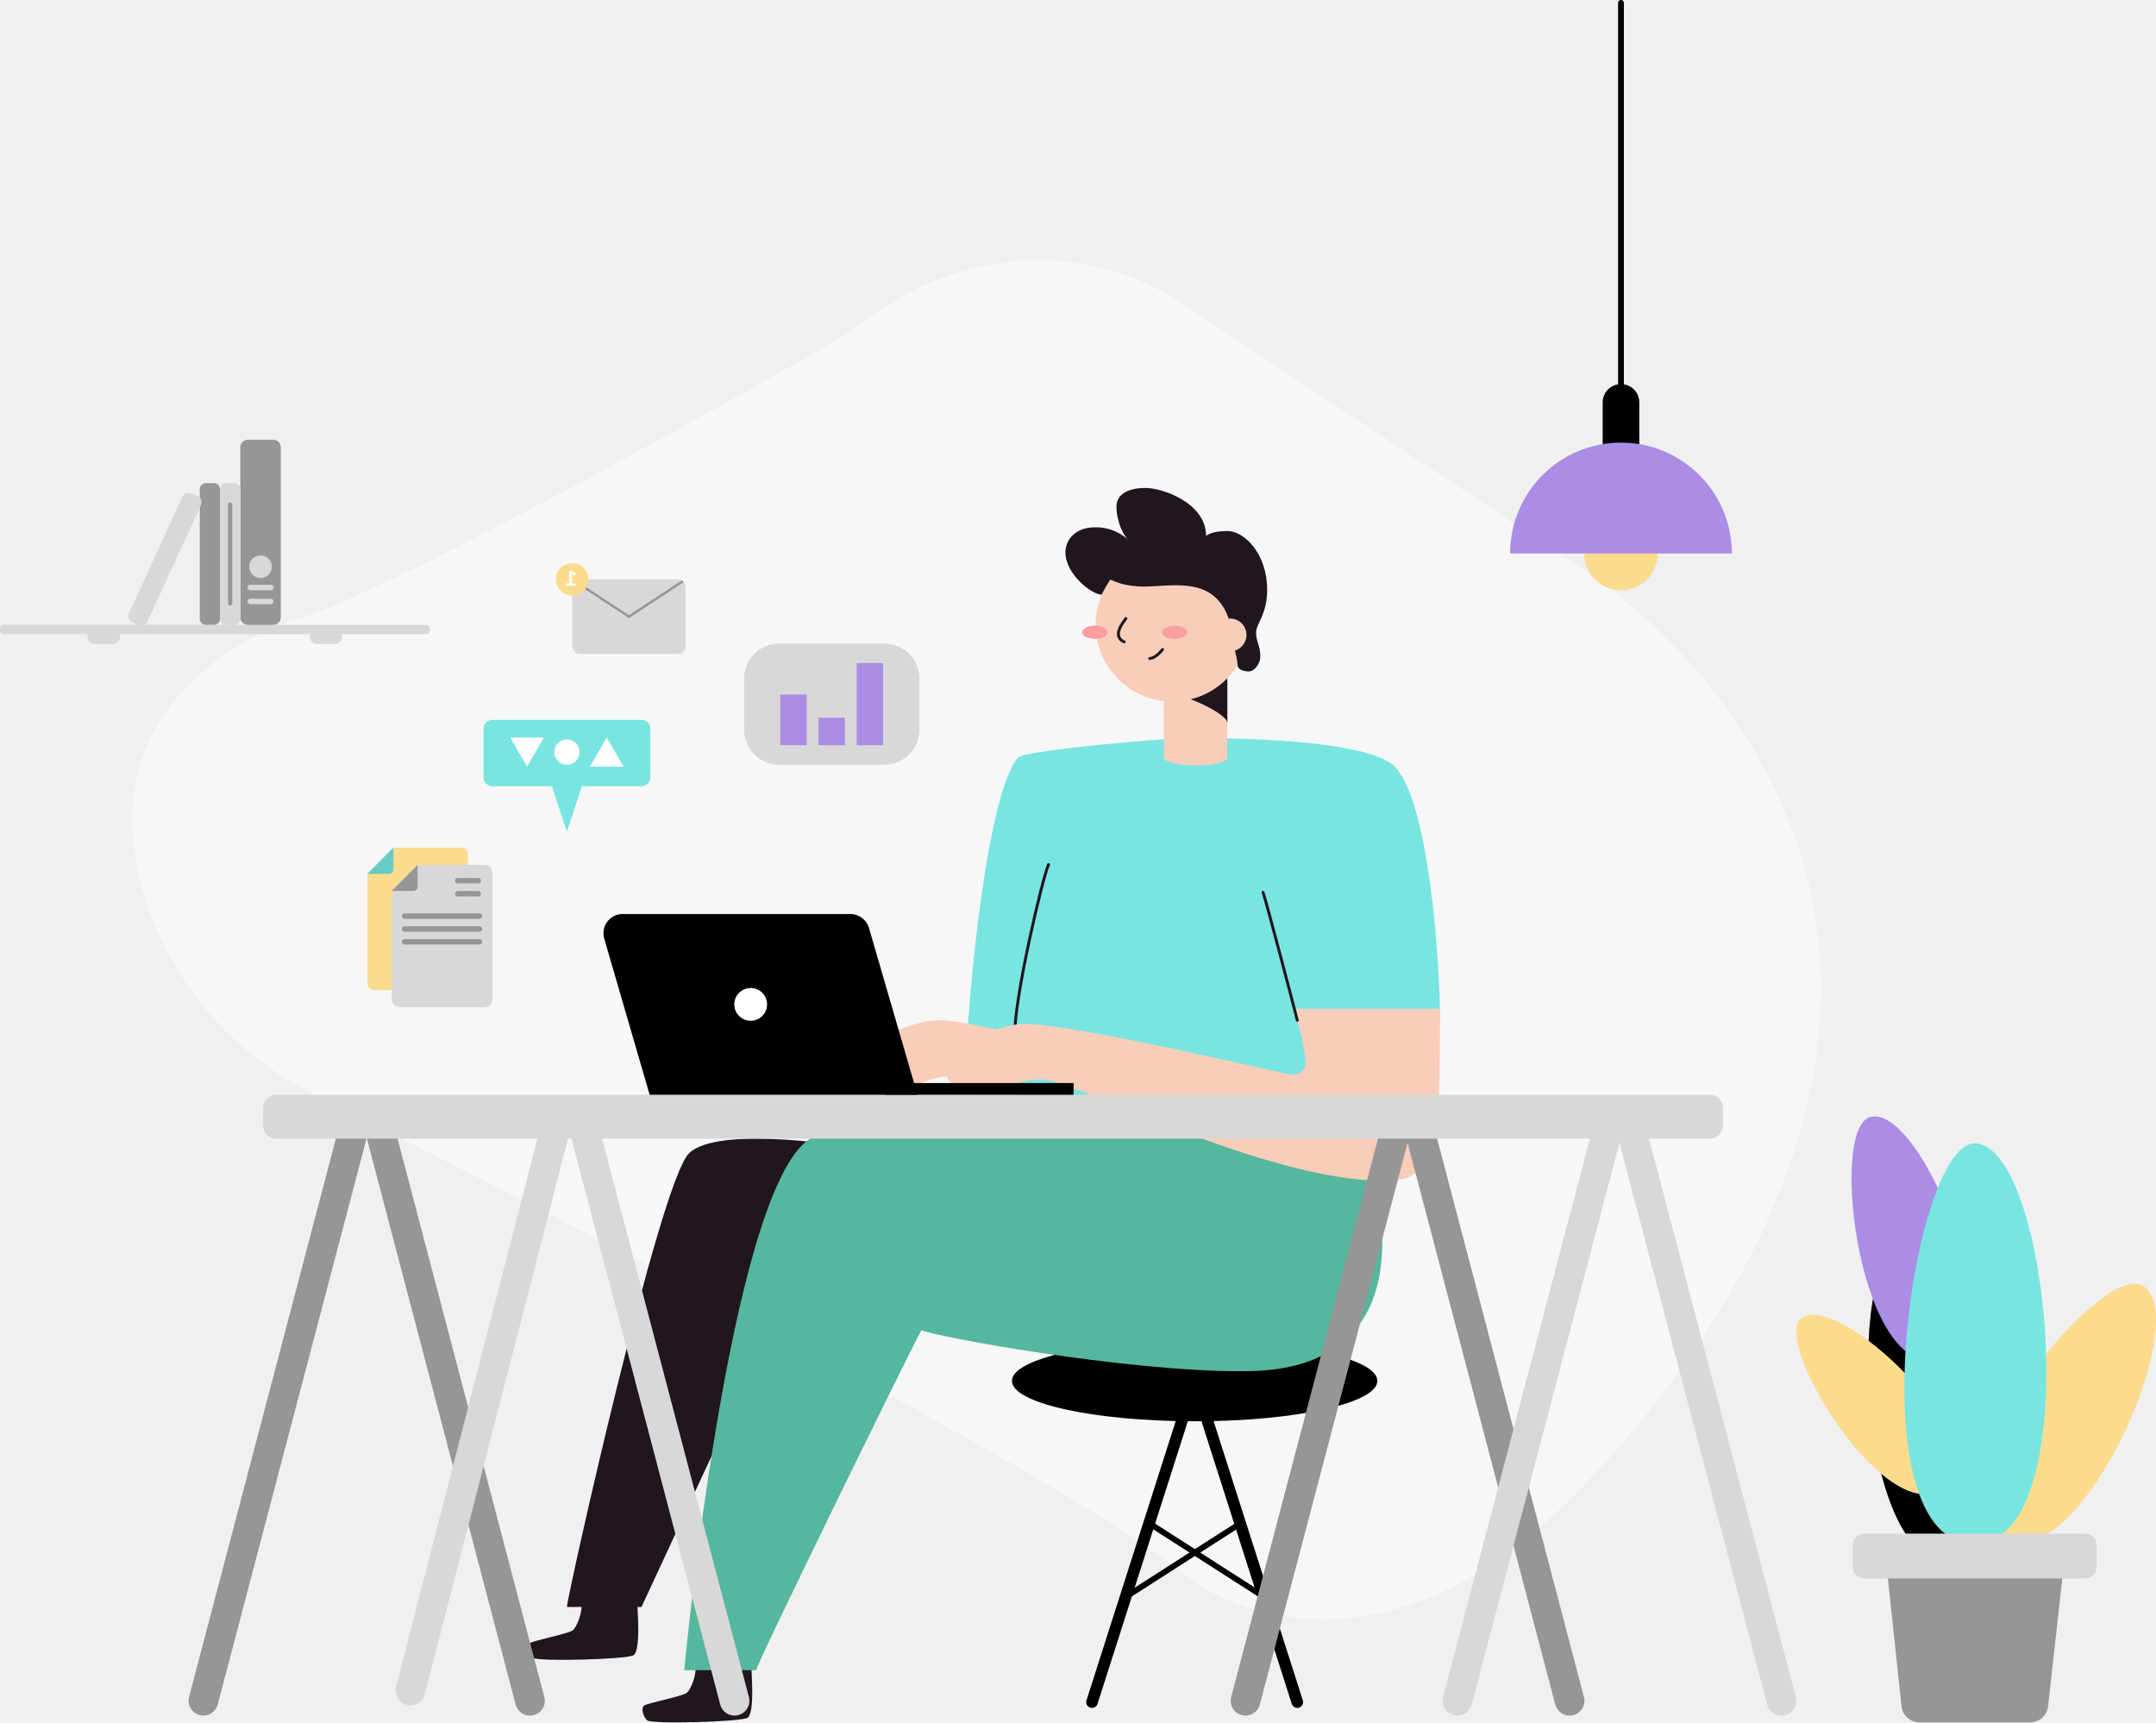
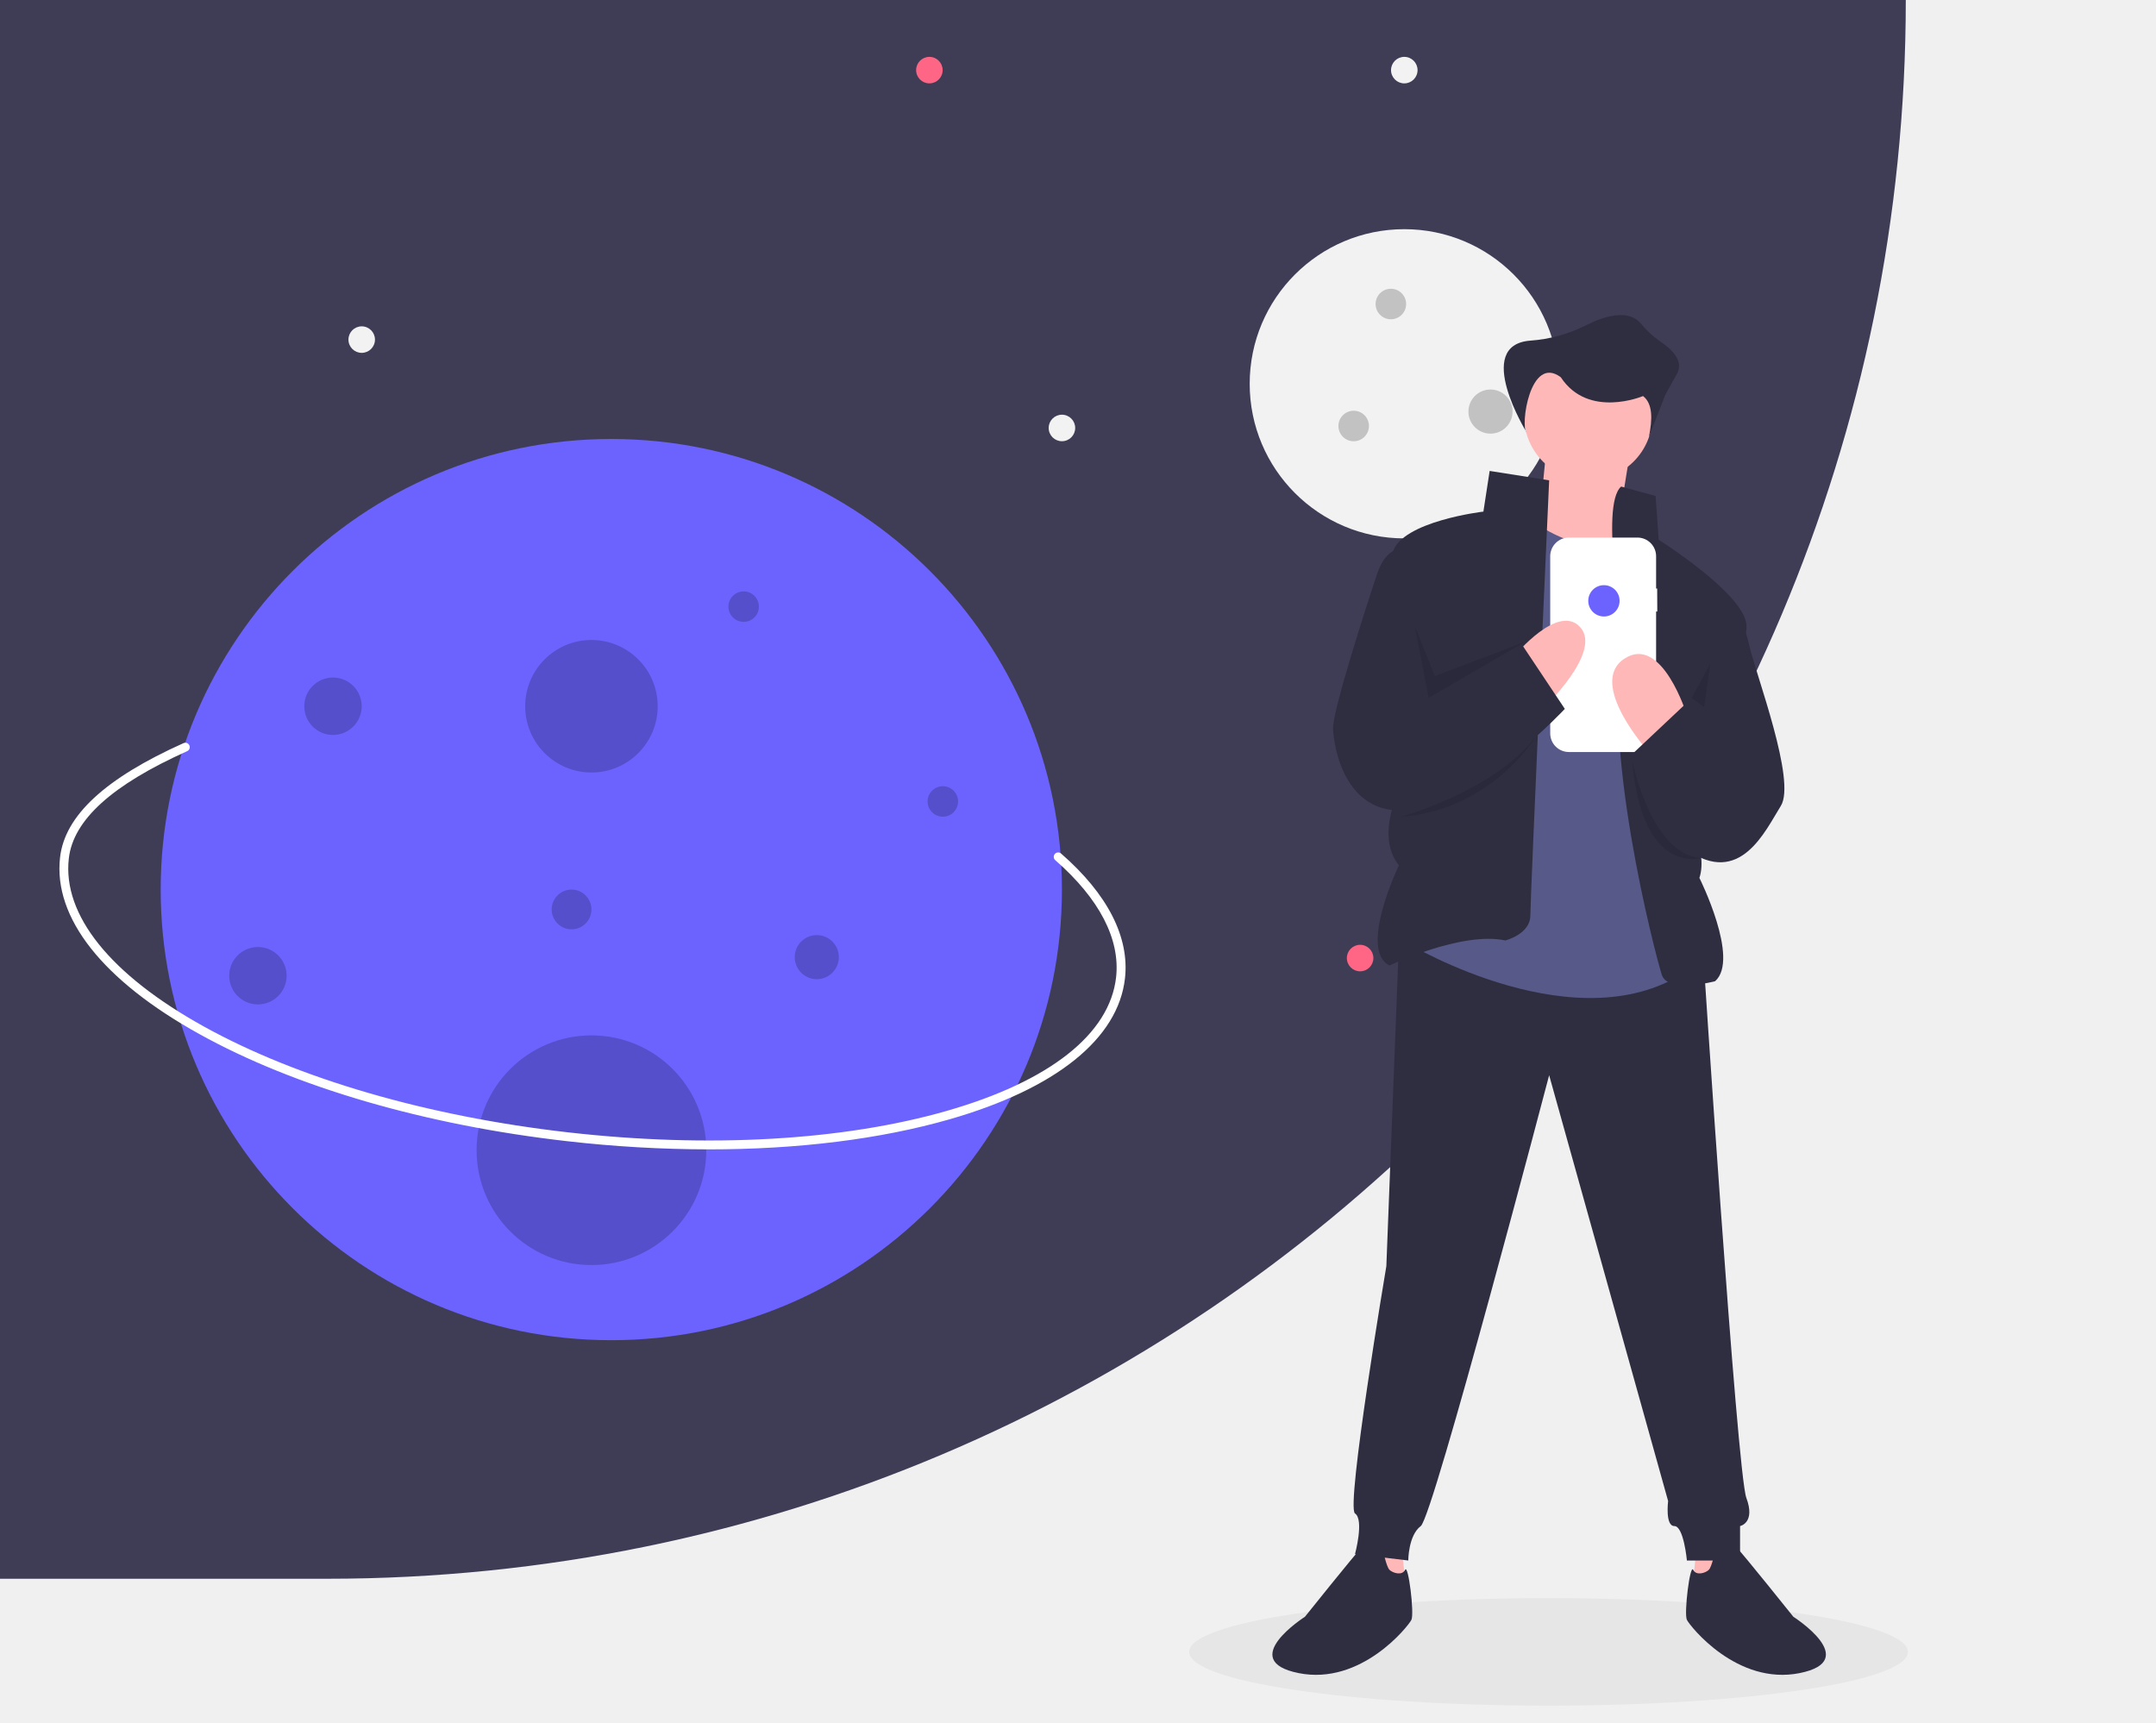
<svg xmlns="http://www.w3.org/2000/svg" id="Layer_1" data-name="Layer 1" viewBox="0 0 744.66 594.92">
  <defs>
-     <style>.cls-1{fill:#f7f7f7;}.cls-12,.cls-14,.cls-2,.cls-3,.cls-4{fill:none;stroke-linecap:round;}.cls-14,.cls-2,.cls-3{stroke:#000;}.cls-2,.cls-3,.cls-4{stroke-miterlimit:10;}.cls-2{stroke-width:4px;}.cls-14,.cls-3{stroke-width:2px;}.cls-4{stroke:#1f161e;}.cls-5{fill:#fbdc8e;}.cls-6{fill:#969696;}.cls-7{fill:#ab8de5;}.cls-8{fill:#78e5e1;}.cls-9{fill:#d8d8d8;}.cls-10{fill:#64ccc4;}.cls-11,.cls-13{fill:#fff;}.cls-12{stroke:#969696;stroke-width:0.82px;}.cls-12,.cls-14{stroke-linejoin:round;}.cls-13{isolation:isolate;font-size:7.3px;font-family:Arial-BoldMT, Arial;font-weight:700;}.cls-15{fill:#1f161e;}.cls-16{fill:#55b79d;}.cls-17{fill:#f8cdba;}.cls-18{fill:#fa9e9f;}</style>
+     <style>.cls-1{fill:#e6e6e6;}.cls-2{fill:#3f3d56;}.cls-3{fill:#f2f2f2;}.cls-4{fill:#ff6584;}.cls-5{fill:#6c63ff;}.cls-6{opacity:0.2;}.cls-11,.cls-6{isolation:isolate;}.cls-7{fill:#fff;}.cls-8{fill:#ffb8b8;}.cls-9{fill:#2f2e41;}.cls-10{fill:#575a89;}.cls-11{opacity:0.1;}</style>
  </defs>
-   <path class="cls-1" d="M297.73,111.31A154.84,154.84,0,0,1,282.86,121c-33.3,18.92-151.23,85.27-181.2,93,0,0-74.75,22.63-51.6,96.29A114,114,0,0,0,107.8,377.6c72,36.3,255.84,130.2,299.8,165.06a73.37,73.37,0,0,0,26,13.46c22,6.07,59.2,7,101.09-31.12,0,0,156.87-137.16,65.71-274.52a197,197,0,0,0-55.26-54.81L412,107.23c-.2-.13-.4-.27-.59-.42C407.55,103.86,357.57,67.52,297.73,111.31Z" />
-   <g id="Layer_2-2" data-name="Layer 2-2">
-     <ellipse cx="412.62" cy="476.96" rx="63.11" ry="13.95" />
-     <line class="cls-2" x1="448.07" y1="587.91" x2="412.62" y2="476.96" />
-     <line class="cls-2" x1="377.17" y1="587.91" x2="412.62" y2="476.96" />
-     <line class="cls-3" x1="396.91" y1="526.14" x2="436.43" y2="551.48" />
-     <line class="cls-3" x1="388.96" y1="551.48" x2="428.49" y2="526.14" />
-     <path class="cls-4" d="M351.41,386.38c-.81-7.37-.74-24.6-.9-29.52" />
-     <path d="M566.2,139v21.85a6.32,6.32,0,0,1-6.33,6.33h0a6.33,6.33,0,0,1-6.33-6.33V139a6.33,6.33,0,0,1,6.33-6.33h0A6.32,6.32,0,0,1,566.2,139Z" />
-     <circle class="cls-5" cx="559.87" cy="191.17" r="12.7" />
-     <path class="cls-5" d="M161.64,298.72v-3.56a2.39,2.39,0,0,0-2.38-2.38H136.87a2.37,2.37,0,0,0-1.68.7l-7.58,7.58a2.35,2.35,0,0,0-.7,1.68v36.88a2.4,2.4,0,0,0,2.38,2.38h6" />
-     <path d="M677.46,540.14C641,547,637.6,433.6,656.6,430,679.78,425.59,711.9,533.6,677.46,540.14Z" />
-     <path class="cls-5" d="M690.56,531.46c-28.95-16.38,34.34-96,49.46-87.46C758.43,454.44,717.91,547,690.56,531.46Z" />
-     <path class="cls-6" d="M656.75,589.28,652.14,546c0-.22,0-.44,0-.67a6.24,6.24,0,0,1,6.24-6.25H706a6.12,6.12,0,0,1,.74,0,6.26,6.26,0,0,1,5.47,7l-4.82,43.28a6.25,6.25,0,0,1-6.21,5.56H663A6.26,6.26,0,0,1,656.75,589.28Z" />
-     <path class="cls-7" d="M670.2,469.51c-27.71,8.06-38.8-79.47-24.33-83.67C663.48,380.72,696.36,461.91,670.2,469.51Z" />
-     <path class="cls-5" d="M671.91,513.48C652.69,530,612,464.1,622,455.48,634.22,445,690.06,497.91,671.91,513.48Z" />
-     <path class="cls-8" d="M682,533.24c-41.49,0-21.66-138.3,0-138.3C708.33,394.94,721.14,533.24,682,533.24Z" />
-     <rect class="cls-9" x="639.9" y="529.72" width="84.3" height="15.48" rx="4.05" />
-     <path class="cls-9" d="M143.48,299.51l-7.4,7.4a2.69,2.69,0,0,0-.78,1.9v36.4A2.7,2.7,0,0,0,138,347.9h29.39a2.7,2.7,0,0,0,2.68-2.69v-43.8h0a2.68,2.68,0,0,0-2.68-2.68h-22A2.68,2.68,0,0,0,143.48,299.51Z" />
-     <path class="cls-6" d="M144.26,298.72v7.54a1.5,1.5,0,0,1-1.5,1.5h-7.47" />
-     <path class="cls-10" d="M135.86,292.78v7.54a1.52,1.52,0,0,1-1.51,1.51h-7.47" />
-     <rect class="cls-8" x="166.99" y="248.65" width="57.62" height="22.9" rx="3.03" />
-     <polygon class="cls-8" points="202.75 266.23 188.87 266.23 195.81 287.25 202.75 266.23" />
-     <polygon class="cls-11" points="203.75 264.82 215.38 264.82 209.56 254.75 203.75 264.82" />
-     <polygon class="cls-11" points="187.87 254.75 176.23 254.75 182.05 264.82 187.87 254.75" />
-     <circle class="cls-11" cx="195.81" cy="259.79" r="4.37" />
-     <rect class="cls-9" x="197.65" y="200.12" width="39.14" height="25.76" rx="2.65" />
-     <line class="cls-12" x1="217.22" y1="213" x2="235.56" y2="200.93" />
-     <line class="cls-12" x1="217.22" y1="213" x2="197.65" y2="200.12" />
-     <circle class="cls-5" cx="197.65" cy="200.12" r="5.6" />
-     <text class="cls-13" transform="matrix(-1, 0, 0, 1, 199.27, 202.28)">1</text>
-     <rect class="cls-9" y="215.83" width="148.46" height="3.22" rx="1.23" />
-     <rect class="cls-6" x="83" y="151.89" width="13.99" height="63.94" rx="2.56" />
-     <rect class="cls-9" x="76" y="166.88" width="7" height="48.95" rx="2.13" />
-     <rect class="cls-6" x="69" y="166.88" width="7" height="48.95" rx="2.06" />
-     <rect class="cls-9" x="32.48" y="189.67" width="48.95" height="7" rx="2.2" transform="translate(-142.36 164.33) rotate(-65.34)" />
-     <circle class="cls-9" cx="90" cy="195.74" r="3.91" />
-     <path class="cls-9" d="M94.48,202.93h0a.94.94,0,0,1-.94.94H86.46a.94.94,0,0,1-.94-.94h0a.94.94,0,0,1,.94-.94h7.08A.94.94,0,0,1,94.48,202.93Z" />
-     <path class="cls-9" d="M94.48,207.74h0a.94.94,0,0,1-.94.94H86.46a.94.94,0,0,1-.94-.94h0a.94.94,0,0,1,.94-.94h7.08A.94.94,0,0,1,94.48,207.74Z" />
-     <path class="cls-6" d="M166.12,304.18h0a.94.94,0,0,1-.94.94H158.1a.94.94,0,0,1-.94-.94h0a.94.94,0,0,1,.94-.94h7.08A.94.94,0,0,1,166.12,304.18Z" />
-     <path class="cls-6" d="M166.12,308.7h0a.94.94,0,0,1-.94.94H158.1a.94.94,0,0,1-.94-.94h0a.94.94,0,0,1,.94-.94h7.08A.94.94,0,0,1,166.12,308.7Z" />
-     <path class="cls-6" d="M166.53,316.43h0a.94.94,0,0,1-.94.94H139.74a.94.94,0,0,1-.94-.94h0a.94.94,0,0,1,.94-.94h25.85A.94.94,0,0,1,166.53,316.43Z" />
-     <path class="cls-6" d="M166.53,320.87h0a.94.94,0,0,1-.94.94H139.74a.94.94,0,0,1-.94-.94h0a.94.94,0,0,1,.94-.94h25.85A.94.94,0,0,1,166.53,320.87Z" />
-     <path class="cls-6" d="M166.53,325.31h0a.94.94,0,0,1-.94.94H139.74a.94.94,0,0,1-.94-.94h0a.94.94,0,0,1,.94-.94h25.85A.94.94,0,0,1,166.53,325.31Z" />
-     <rect class="cls-6" x="78.77" y="173.54" width="1.46" height="35.62" rx="0.73" />
-     <path class="cls-9" d="M118.23,219.93h0a2.48,2.48,0,0,1-2.49,2.49h-6.26a2.49,2.49,0,0,1-2.49-2.49h0a2.49,2.49,0,0,1,2.49-2.49h6.26A2.48,2.48,0,0,1,118.23,219.93Z" />
-     <path class="cls-9" d="M41.47,219.93h0A2.48,2.48,0,0,1,39,222.42H32.72a2.49,2.49,0,0,1-2.49-2.49h0a2.49,2.49,0,0,1,2.49-2.49H39A2.48,2.48,0,0,1,41.47,219.93Z" />
-     <rect class="cls-9" x="257.01" y="222.31" width="60.51" height="41.81" rx="12" />
-     <rect class="cls-7" x="295.9" y="229.04" width="9.1" height="28.35" />
-     <rect class="cls-7" x="282.71" y="247.9" width="9.1" height="9.5" />
-     <rect class="cls-7" x="269.53" y="239.9" width="9.1" height="17.49" />
-     <path class="cls-7" d="M559.86,152.88a38.29,38.29,0,0,0-38.29,38.29h76.6a38.28,38.28,0,0,0-38.3-38.28Z" />
-     <line class="cls-14" x1="559.87" y1="1" x2="559.87" y2="139.92" />
-     <path class="cls-15" d="M240.09,574.68c.81,3.12-1.4,9-3,10.12s-13.39,3.46-14.6,4.29-.38,3.73,1,5.12,31.83.55,34.6-.83,1.38-16.33,1.38-18.7" />
-     <path class="cls-8" d="M351.5,387.89c12.23-.72,26.37-2.18,26.37-2.18l64.47-4.43s55-10.1,55-29.57-3.74-75.07-15.74-87.07c-3.87-3.88-19.11-9.74-70.49-9.74-8.61,0-56.87,4.24-59.31,6.67C341.42,272,334.11,341.83,333.37,373.1l17.14,6.15S351.23,384.14,351.5,387.89Z" />
-     <path class="cls-15" d="M256.32,480.24l-34.76,74.81H195.81c0-3.3,32-146.67,42.14-156.67s56.8-2.39,61.49-1" />
-     <path class="cls-16" d="M279.49,393.49c-27.77,18.68-43.16,183.4-43.16,183.4h24.83c.25-2.46,54.18-112.56,57.11-117.46,4.41,2.2,69.74,14.2,110.12,14.2,13,0,49.06-.93,49.06-45,0-31.87-7-38.15-8.2-44C448.54,381.07,288.51,387.49,279.49,393.49Z" />
-     <path class="cls-17" d="M296.84,369.11c0,4.46,7.52,7.74,11.7,7.74,6,0,11.29-5.23,21.43-5.23,4.06,0,7.31,7.84,21.31,13.48l-.77-28.24c-14.76-2.9-20.14-4.45-26.66-4.45C315.77,352.41,296.84,359.77,296.84,369.11Z" />
-     <path class="cls-15" d="M200.72,553.07c.81,3.12-1.4,9-3,10.12s-13.39,3.47-14.6,4.3-.38,3.74,1,5.12,31.83.56,34.6-.83,1.38-16.33,1.38-18.71" />
-     <path class="cls-17" d="M402,230.89h21.89v30.66c0,3.88-21.89,3.77-21.89,0Z" />
-     <path class="cls-15" d="M423.91,233.15v16.64c0-3.15-12.76-8.79-14.76-8.79C409.15,241,420.73,233.15,423.91,233.15Z" />
-     <circle class="cls-17" cx="404.92" cy="215.8" r="26.5" />
-     <path class="cls-15" d="M383.51,200.21a36.64,36.64,0,0,0-3,5.19c-3.4,0-12.53-7.05-12.53-14.66,0-3.5,2.62-8.62,10.41-8.62a16.78,16.78,0,0,1,11.3,4.31c-1.37-1.08-4.07-5.89-4.07-11.55,0-3.55,3.2-6.34,10-6.34,5.95,0,20.95,5.2,20.95,16.59.65-.51,2.27-1.71,7.43-1.71,5.66,0,13.66,7.72,13.66,20.25,0,8.7-3.83,11.71-3.83,14.84s1.47,4.44,1.47,8.13c0,3.19-2.55,5.28-3.84,5.28-2.5,0-4-.87-4-2.2,0-1.95-1.77-8-1.77-9.56-.82-9.11-4.89-13.66-8.44-15.66-6.56-3.74-15.78-1.9-22.11-1.9-7.43,0-14.29-2.39-17.57-7.6" />
-     <circle class="cls-17" cx="424.87" cy="219.3" r="5.65" />
-     <ellipse class="cls-18" cx="378.16" cy="218.38" rx="4.38" ry="2.28" />
-     <ellipse class="cls-18" cx="405.71" cy="218.38" rx="4.38" ry="2.28" />
-     <path class="cls-4" d="M388.27,221.72c-4.41-2-.23-6.9.59-8.07" />
-     <path class="cls-4" d="M401.52,224.34c-1.07,1.47-3.1,3.11-4.42,3.11" />
-     <path class="cls-4" d="M350.51,356.86c0-13,9.65-54,11.65-58.24" />
-     <path class="cls-17" d="M446.89,348.43c.46,1.09,4,13.59,4,19,0,3-3,3.75-4.75,3.75s-74.28-17.52-92.45-17.52c-8.07,0-27,7.36-27,16.71,0,4.45,7.52,7.74,11.69,7.74,6,0,11.29-5.24,21.44-5.24,11.49,0,75.95,35,118.59,35,18.5,0,18.93-13.37,18.93-59.46Z" />
-     <path class="cls-4" d="M448.07,352.41c-1.1-4.42-10.61-40.69-11.83-44.2" />
-     <path class="cls-6" d="M65.3,586.14,116.5,391.4a5.12,5.12,0,0,1,6.25-3.65h0A5.11,5.11,0,0,1,126.4,394L75.2,588.75A5.11,5.11,0,0,1,69,592.4h0A5.13,5.13,0,0,1,65.3,586.14Z" />
-     <path class="cls-6" d="M136.82,391.41,188,586.15a5.11,5.11,0,0,1-3.65,6.25h0a5.12,5.12,0,0,1-6.25-3.64L126.91,394a5.12,5.12,0,0,1,3.65-6.25h0A5.12,5.12,0,0,1,136.82,391.41Z" />
-     <path class="cls-9" d="M207.46,391.41l51.2,194.74A5.11,5.11,0,0,1,255,592.4h0a5.11,5.11,0,0,1-6.25-3.65L197.56,394a5.12,5.12,0,0,1,3.65-6.25h0A5.11,5.11,0,0,1,207.46,391.41Z" />
-     <path class="cls-9" d="M136.81,582.59l50.34-195.32a5.13,5.13,0,0,1,6.25-3.68h0a5.12,5.12,0,0,1,3.68,6.24L146.74,585.15a5.11,5.11,0,0,1-6.24,3.69h0A5.12,5.12,0,0,1,136.81,582.59Z" />
-     <rect class="cls-6" x="511.41" y="384.29" width="10.24" height="211.6" rx="5.12" transform="translate(-107.64 147.44) rotate(-14.73)" />
-     <path class="cls-6" d="M425.24,586.16l51.2-194.75a5.12,5.12,0,0,1,6.25-3.65h0a5.12,5.12,0,0,1,3.65,6.26l-51.2,194.74a5.12,5.12,0,0,1-6.25,3.65h0A5.12,5.12,0,0,1,425.24,586.16Z" />
-     <rect class="cls-9" x="90.86" y="378.14" width="504.23" height="15.15" rx="4.53" />
-     <rect class="cls-9" x="584.59" y="384.29" width="10.24" height="211.6" rx="5.12" transform="translate(-105.23 166.05) rotate(-14.73)" />
-     <rect class="cls-9" x="423.17" y="484.97" width="211.6" height="10.24" rx="5.12" transform="translate(-79.51 877.06) rotate(-75.27)" />
-     <path d="M208.67,324.12a6.79,6.79,0,0,1-.24-1.9,6.62,6.62,0,0,1,6.72-6.51h78.5a6.71,6.71,0,0,1,6.48,4.79l16.76,57.64H224.38Z" />
-     <circle class="cls-11" cx="259.28" cy="346.92" r="5.66" />
-     <rect x="305.9" y="374.09" width="64.91" height="4.05" />
-   </g>
+   <ellipse class="cls-1" cx="534.85" cy="570.57" rx="124.13" ry="18.57" />
+   <path class="cls-2" d="M0,0H658.24c0,301.17-244.15,545.31-545.31,545.31H0V0Z" />
+   <circle class="cls-3" cx="485.03" cy="132.56" r="53.4" />
+   <circle class="cls-4" cx="321" cy="24.22" r="4.58" />
+   <circle class="cls-4" cx="469.77" cy="330.92" r="4.58" />
+   <circle class="cls-3" cx="485.03" cy="24.22" r="4.58" />
+   <circle class="cls-3" cx="549.12" cy="244.71" r="4.58" />
+   <circle class="cls-3" cx="366.78" cy="147.82" r="4.58" />
+   <circle class="cls-3" cx="124.93" cy="117.3" r="4.58" />
+   <circle class="cls-5" cx="211.14" cy="307.27" r="155.64" />
+   <circle class="cls-6" cx="204.28" cy="243.94" r="22.89" />
+   <circle class="cls-6" cx="204.28" cy="397.29" r="39.67" />
+   <circle class="cls-6" cx="89.08" cy="337.02" r="9.92" />
+   <circle class="cls-6" cx="480.39" cy="105.01" r="5.27" />
+   <circle class="cls-6" cx="256.85" cy="209.53" r="5.27" />
+   <circle class="cls-6" cx="197.41" cy="314.13" r="6.87" />
+   <circle class="cls-6" cx="467.55" cy="147.14" r="5.27" />
+   <circle class="cls-6" cx="325.65" cy="276.83" r="5.27" />
+   <circle class="cls-6" cx="514.8" cy="142.16" r="7.62" />
+   <circle class="cls-6" cx="282.11" cy="330.6" r="7.62" />
+   <circle class="cls-6" cx="115.01" cy="243.94" r="9.92" />
+   <path class="cls-7" d="M244.86,397a435.77,435.77,0,0,1-49-2.83c-48.91-5.56-94-18.68-127-37-33.4-18.5-50.49-40.16-48.12-61,1.63-14.43,15.59-27.35,42.65-39.49a1.52,1.52,0,0,1,1.25,2.78c-26,11.67-39.36,23.79-40.87,37.06-2.22,19.53,14.32,40.12,46.57,58,32.65,18.09,77.36,31.08,125.88,36.6s95,2.87,130.87-7.44c35.44-10.18,56.17-26.53,58.39-46.06,1.5-13.21-5.78-27.22-21-40.51a1.52,1.52,0,1,1,2-2.3c16.06,14,23.69,28.9,22.07,43.15-2.36,20.84-23.88,38.11-60.57,48.65C304.05,393.48,275.53,397,244.86,397Z" />
+   <polygon class="cls-8" points="484.23 535.73 485.31 545.46 475.58 544.38 475.58 532.49 484.23 535.73" />
+   <polygon class="cls-8" points="585.88 535.73 584.8 545.46 594.53 544.38 594.53 532.49 585.88 535.73" />
+   <path class="cls-9" d="M483.15,325.94l-4.32,111.39S464.77,520.59,468,522.75s0,14.06,0,14.06L486.4,539s0-8.65,4.32-11.89,44.34-155.72,44.34-155.72l41.09,147.07s-1.08,8.65,2.16,8.65,4.33,11.9,4.33,11.9H601v-11.9s5.41-1.08,2.17-9.73-15.14-191.41-15.14-191.41Z" />
+   <path class="cls-9" d="M477.75,535.73s-5.41-3.24-7.57-1.08-19.47,23.79-19.47,23.79-23.79,15.14-2.16,19.46,37.85-16.22,38.93-18.38-1.08-19.46-2.16-17.3-4.33,1.08-5.41,0S477.75,535.73,477.75,535.73Z" />
+   <path class="cls-9" d="M592.37,535.73s5.41-3.24,7.57-1.08,19.47,23.79,19.47,23.79,23.79,15.14,2.16,19.46-37.85-16.22-38.93-18.38,1.08-19.46,2.16-17.3,4.33,1.08,5.41,0S592.37,535.73,592.37,535.73Z" />
+   <circle class="cls-8" cx="548.58" cy="143.73" r="22.17" />
+   <polygon class="cls-8" points="533.98 156.17 530.73 189.69 556.69 195.1 563.17 155.09 533.98 156.17" />
+   <path class="cls-10" d="M561,182.12s-6.49,14.06-30.28-1.08L486.4,325.94s59.47,35.69,97.32,8.66l-13-146Z" />
+   <path class="cls-9" d="M535.06,165.9l-20.55-3.24-2.16,14.05S484.23,180,481,190.77l3.24,80s-9.73,17.31-1.08,28.12c0,0-14.06,29.2-3.24,34.6,0,0,24.87-11.89,40-8.65,0,0,8.65-2.16,8.65-8.65S535.06,165.9,535.06,165.9Z" />
+   <path class="cls-9" d="M559.93,168.06l11.9,3.25,1.08,15.14s29.19,18.38,30.28,29.19-21.63,62.72-21.63,62.72,8.65,15.14,5.4,24.88c0,0,14.06,28.11,5.41,35.68,0,0-16.22,4.33-18.38-2.16S552.36,255.66,561,220C561,220,552.36,174.55,559.93,168.06Z" />
+   <path class="cls-7" d="M572.37,203.28H572V192.13a6.45,6.45,0,0,0-6.45-6.45H541.88a6.45,6.45,0,0,0-6.45,6.45h0V253.3a6.45,6.45,0,0,0,6.45,6.45h23.63A6.45,6.45,0,0,0,572,253.3h0V211.22h.41Z" />
+   <path class="cls-8" d="M582.64,247S574,218.89,561,227.54,569.66,260,569.66,260Z" />
+   <path class="cls-8" d="M523.16,226.46s15.14-18.39,22.71-9.73-13,28.11-13,28.11Z" />
+   <path class="cls-9" d="M484.23,189.69s-5.4-1.08-8.65,8.65-15.14,46.5-15.14,53,4.33,32.44,28.12,28.12,51.91-34.61,51.91-34.61l-15.14-22.71L492.89,241.6Z" />
+   <polygon class="cls-11" points="488.91 217.73 493.43 241.06 526.95 221.59 495.59 233.49 488.68 216.33 488.91 217.73" />
+   <polygon class="cls-11" points="584.26 241.06 588.59 244.3 590.75 229.16 584.26 241.06" />
+   <path class="cls-11" d="M483.69,282.15s31.77-8.64,46.7-27.57C530.39,254.58,515.05,280,483.69,282.15Z" />
+   <path class="cls-11" d="M563.72,262.68s6.68,32.74,23.89,33.67C587.61,296.35,567,302.69,563.72,262.68Z" />
+   <path class="cls-9" d="M598.86,211.32s3.24,2.16,5.41,11.89,16.22,46.5,10.81,55.15S601,306.48,582.64,293.5L564.26,260l18.38-17.3,7.57,5.41Z" />
+   <path class="cls-9" d="M527.29,149.36s-18.59-30.14,1.22-31.7a50.57,50.57,0,0,0,19-5.18c6.56-3.34,14.82-5.88,19.22-.74a32.4,32.4,0,0,0,6.65,6.16c3.86,2.56,8.33,6.72,5.85,11.17l-4.05,7.3L569.49,151c1.32-6.3,1.35-11.59-2-14.2,0,0-18.88,8-28.4-6.49C528.41,122.29,525,147.45,527.29,149.36Z" />
+   <circle class="cls-5" cx="553.98" cy="207.53" r="5.41" />
</svg>
